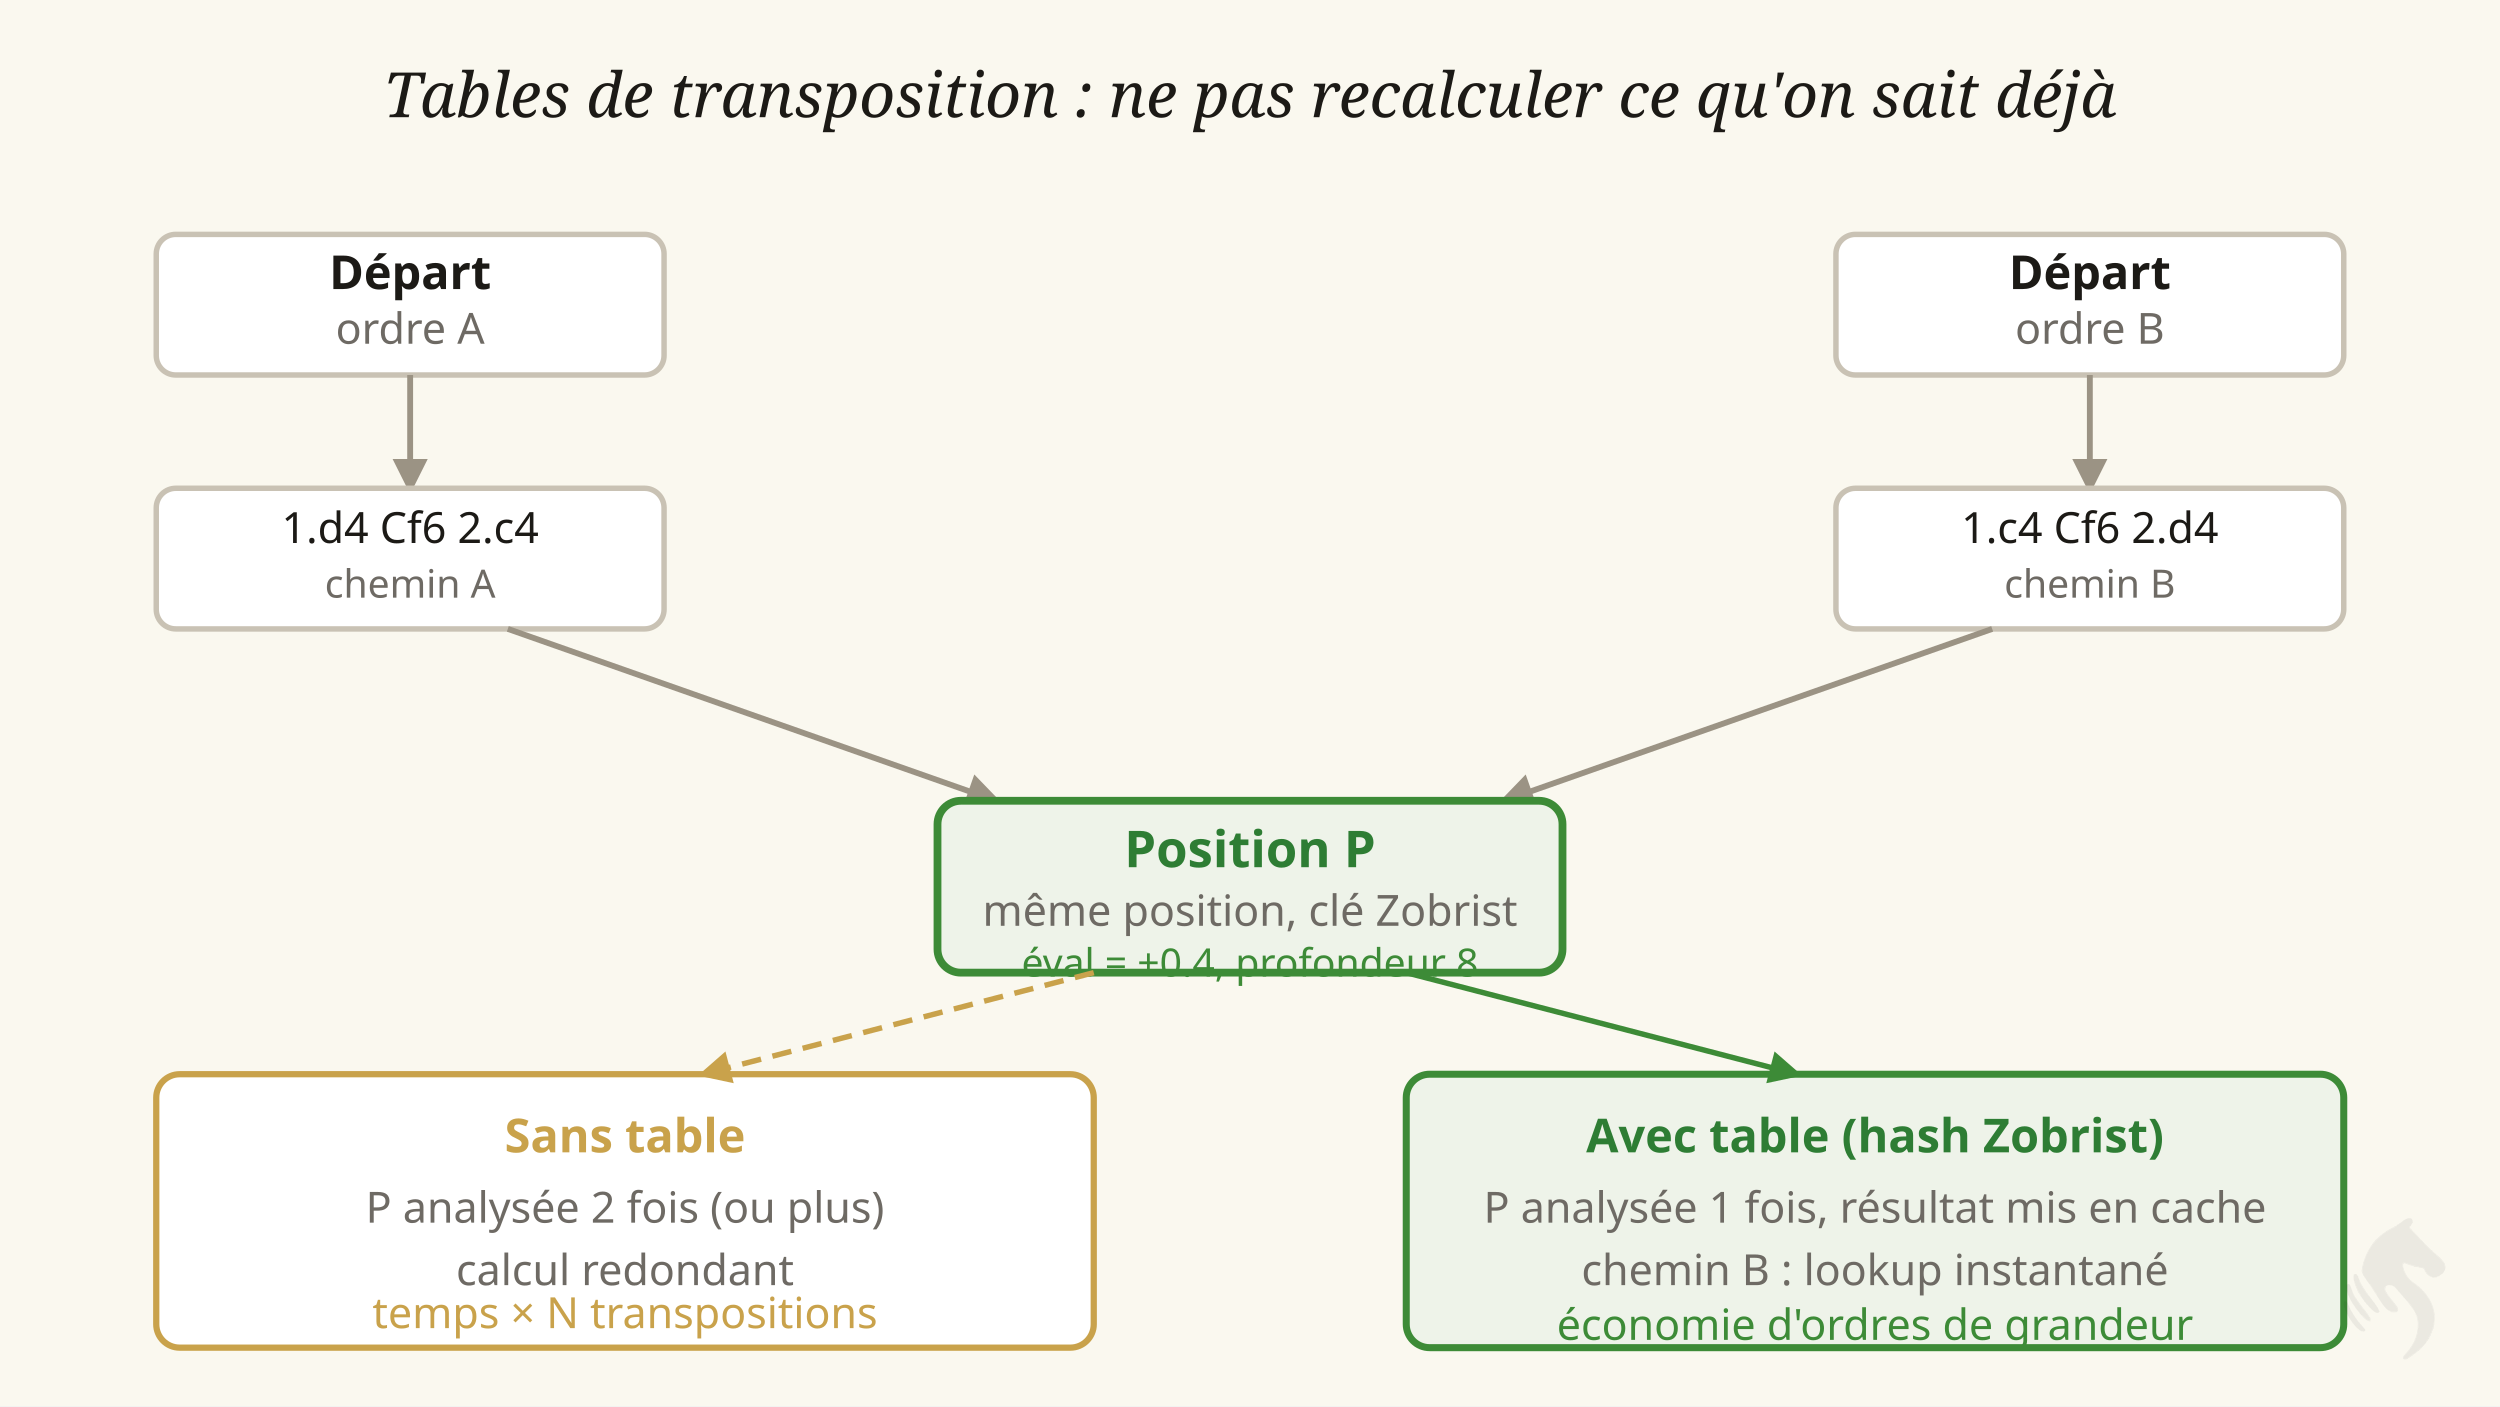
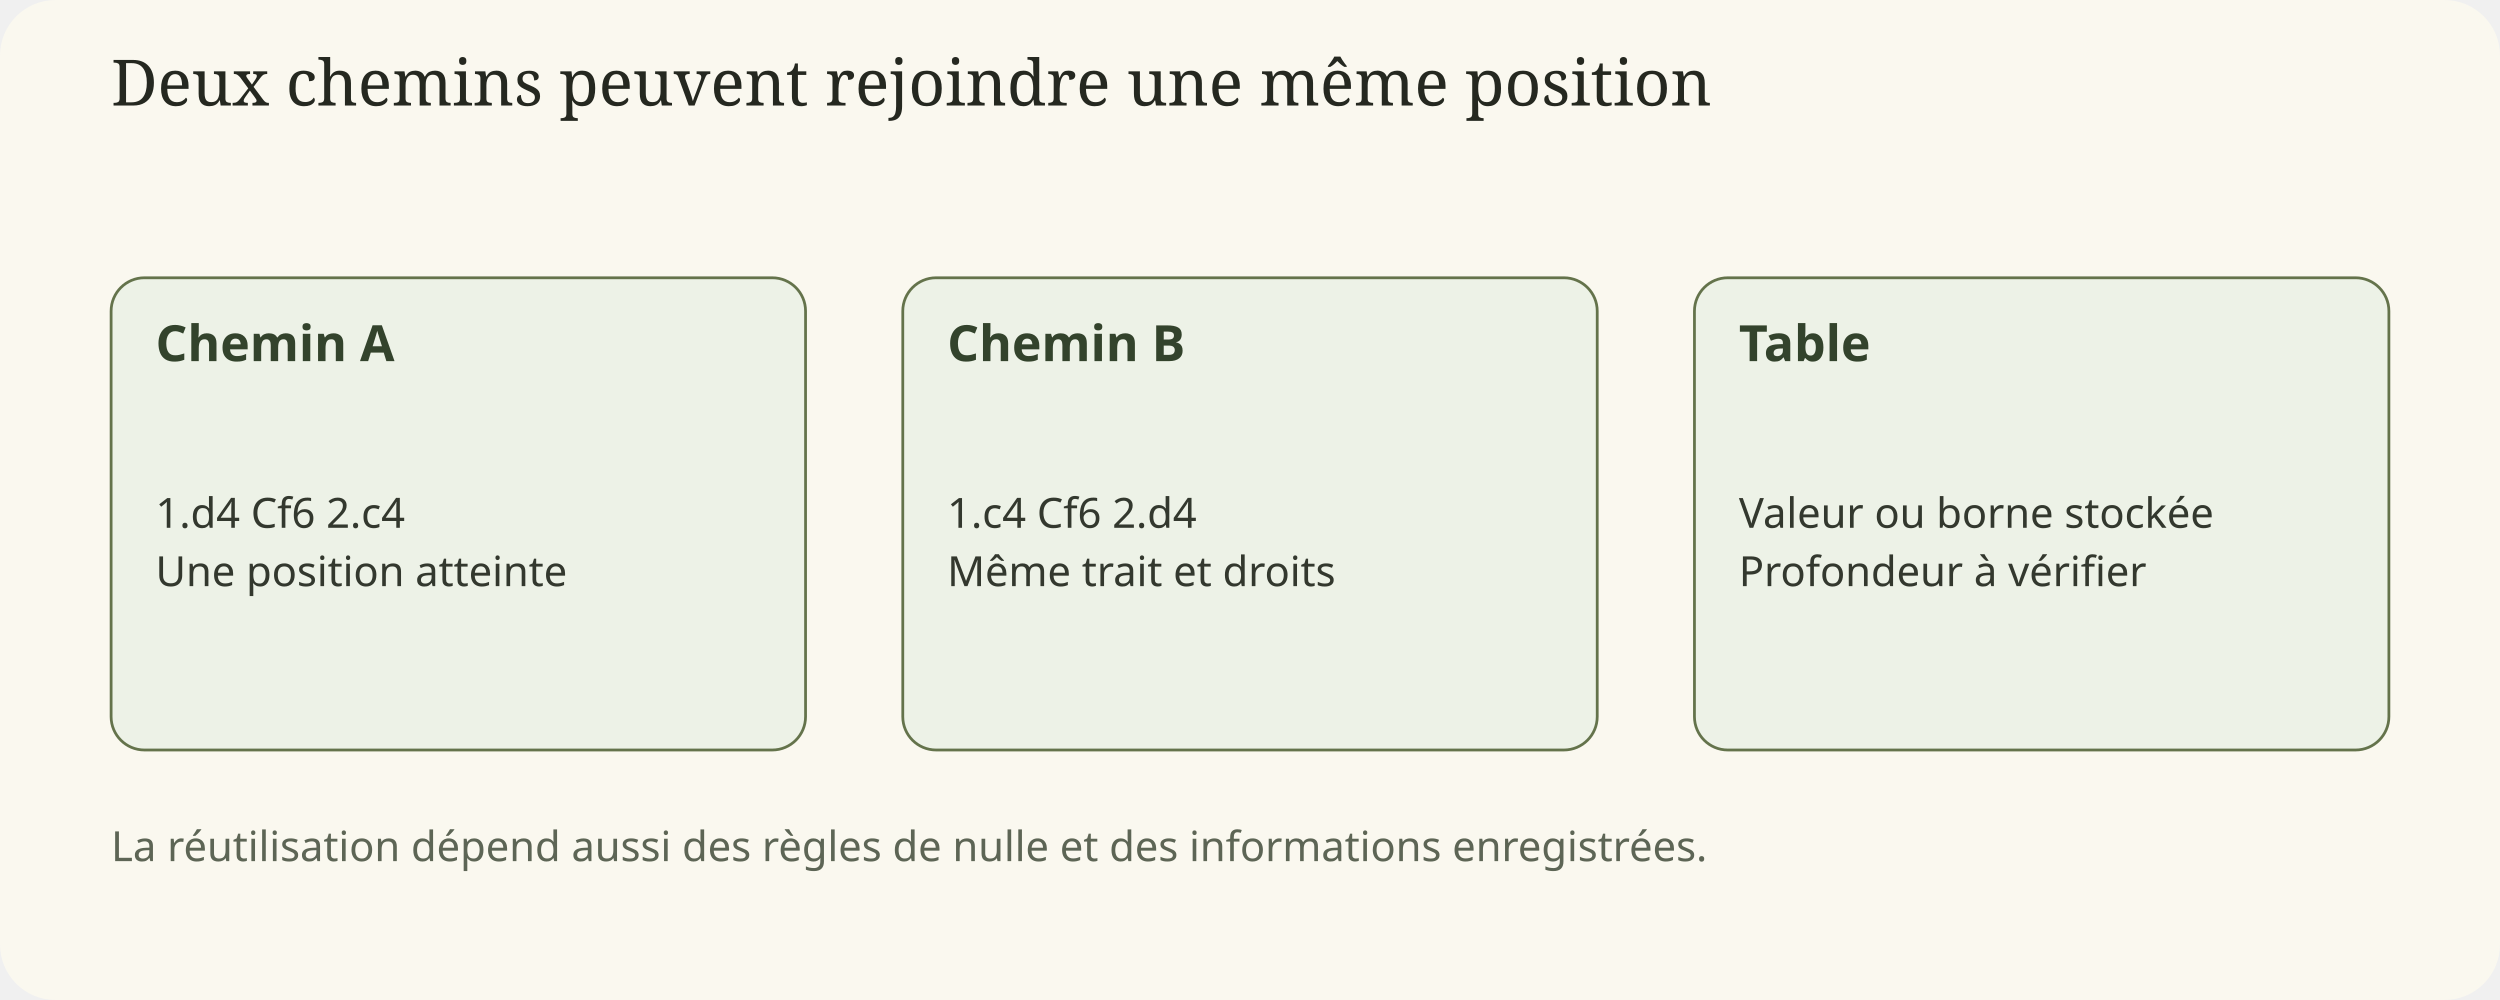
- <svg xmlns="http://www.w3.org/2000/svg" width="640" height="360" viewBox="0 0 640 360" role="img" aria-labelledby="mm4">
-   <rect width="640" height="360" fill="#faf8ef" />
-   <text x="320" y="30" text-anchor="middle" font-family="Georgia, serif" font-size="16" font-style="italic" fill="#1c1a16">Tables de transposition : ne pas recalculer ce qu'on sait déjà</text>
-   <rect x="40" y="60" width="130" height="36" rx="5" fill="#fff" stroke="#c9c2b4" stroke-width="1.4" />
-   <text x="105" y="74" text-anchor="middle" font-family="system-ui, sans-serif" font-size="12" font-weight="700" fill="#1c1a16">Départ</text>
-   <text x="105" y="88" text-anchor="middle" font-family="system-ui, sans-serif" font-size="11" fill="#6e6a64">ordre A</text>
-   <line x1="105" y1="96" x2="105" y2="125" stroke="#9b9384" stroke-width="1.5" marker-end="url(#arrn)" />
-   <rect x="40" y="125" width="130" height="36" rx="5" fill="#fff" stroke="#c9c2b4" stroke-width="1.4" />
-   <text x="105" y="139" text-anchor="middle" font-family="system-ui, sans-serif" font-size="11" fill="#1c1a16">1.d4 Cf6 2.c4</text>
-   <text x="105" y="153" text-anchor="middle" font-family="system-ui, sans-serif" font-size="10" fill="#6e6a64">chemin A</text>
-   <rect x="470" y="60" width="130" height="36" rx="5" fill="#fff" stroke="#c9c2b4" stroke-width="1.4" />
-   <text x="535" y="74" text-anchor="middle" font-family="system-ui, sans-serif" font-size="12" font-weight="700" fill="#1c1a16">Départ</text>
-   <text x="535" y="88" text-anchor="middle" font-family="system-ui, sans-serif" font-size="11" fill="#6e6a64">ordre B</text>
-   <line x1="535" y1="96" x2="535" y2="125" stroke="#9b9384" stroke-width="1.5" marker-end="url(#arrn)" />
-   <rect x="470" y="125" width="130" height="36" rx="5" fill="#fff" stroke="#c9c2b4" stroke-width="1.4" />
-   <text x="535" y="139" text-anchor="middle" font-family="system-ui, sans-serif" font-size="11" fill="#1c1a16">1.c4 Cf6 2.d4</text>
-   <text x="535" y="153" text-anchor="middle" font-family="system-ui, sans-serif" font-size="10" fill="#6e6a64">chemin B</text>
-   <line x1="130" y1="161" x2="255" y2="205" stroke="#9b9384" stroke-width="1.5" marker-end="url(#arrn)" />
-   <line x1="510" y1="161" x2="385" y2="205" stroke="#9b9384" stroke-width="1.5" marker-end="url(#arrn)" />
-   <rect x="240" y="205" width="160" height="44" rx="6" fill="#eef3e9" stroke="#3d8b37" stroke-width="2" />
-   <text x="320" y="222" text-anchor="middle" font-family="system-ui, sans-serif" font-size="13" font-weight="700" fill="#2e7d34">Position P</text>
-   <text x="320" y="237" text-anchor="middle" font-family="system-ui, sans-serif" font-size="11" fill="#6e6a64">même position, clé Zobrist</text>
-   <text x="320" y="250" text-anchor="middle" font-family="system-ui, sans-serif" font-size="10" fill="#3d8b37">éval = +0.4, profondeur 8</text>
-   <rect x="40" y="275" width="240" height="70" rx="6" fill="#fff" stroke="#c9a24b" stroke-width="1.6" />
-   <text x="160" y="295" text-anchor="middle" font-family="system-ui, sans-serif" font-size="12" font-weight="700" fill="#c9a24b">Sans table</text>
-   <text x="160" y="313" text-anchor="middle" font-family="system-ui, sans-serif" font-size="11" fill="#6e6a64">P analysée 2 fois (ou plus)</text>
-   <text x="160" y="329" text-anchor="middle" font-family="system-ui, sans-serif" font-size="11" fill="#6e6a64">calcul redondant</text>
-   <text x="160" y="340" text-anchor="middle" font-family="system-ui, sans-serif" font-size="11" fill="#c9a24b">temps × N transpositions</text>
-   <rect x="360" y="275" width="240" height="70" rx="6" fill="#eef3e9" stroke="#3d8b37" stroke-width="1.8" />
-   <text x="480" y="295" text-anchor="middle" font-family="system-ui, sans-serif" font-size="12" font-weight="700" fill="#2e7d34">Avec table (hash Zobrist)</text>
-   <text x="480" y="313" text-anchor="middle" font-family="system-ui, sans-serif" font-size="11" fill="#6e6a64">P analysée 1 fois, résultat mis en cache</text>
-   <text x="480" y="329" text-anchor="middle" font-family="system-ui, sans-serif" font-size="11" fill="#6e6a64">chemin B : lookup instantané</text>
-   <text x="480" y="343" text-anchor="middle" font-family="system-ui, sans-serif" font-size="11" fill="#3d8b37">économie d'ordres de grandeur</text>
-   <line x1="280" y1="249" x2="180" y2="275" stroke="#c9a24b" stroke-width="1.4" stroke-dasharray="5 3" marker-end="url(#arra2)" />
-   <line x1="360" y1="249" x2="460" y2="275" stroke="#3d8b37" stroke-width="1.4" marker-end="url(#arrg3)" />
-   <defs>
-     <marker id="arrn" markerWidth="6" markerHeight="6" refX="5" refY="3" orient="auto">
-       <path d="M0,0 L0,6 L6,3 z" fill="#9b9384" />
-     </marker>
-     <marker id="arra2" markerWidth="6" markerHeight="6" refX="5" refY="3" orient="auto">
-       <path d="M0,0 L0,6 L6,3 z" fill="#c9a24b" />
-     </marker>
-     <marker id="arrg3" markerWidth="6" markerHeight="6" refX="5" refY="3" orient="auto">
-       <path d="M0,0 L0,6 L6,3 z" fill="#3d8b37" />
-     </marker>
-   </defs>
-   <g id="wm" opacity="0.07" transform="translate(600.0,311.9) scale(0.0416)" aria-hidden="true">
-     <g fill="#1e1e1e" fill-rule="evenodd">
-       <path d="M411.5-.5h-16a76 76 0 0 0-24.5 12q-.62-.7-1.5-1l-2 4a4 4 0 0 1-1.5-1 7 7 0 0 1-2.5 3.5 253 253 0 0 0-17 13q-1.42.93-2.5-.5-5.2 7.95-14.5 9a9.4 9.4 0 0 1-4 6q2.3.02 1.5 2A461 461 0 0 1 278.5 73q-13.2 7.95-26 16.5-1.59-1.38 0-3-2.35.35-4 2 .9.98 2 2-92.12 67.08-125.5 177a1316 1316 0 0 0-10 44 51.2 51.2 0 0 0 4.5 31q.1 3.33-2 1l4.5 11q1-2 2 0l5 10 1-1q6 10.95 13 21a651 651 0 0 1 18.5 25 3.4 3.4 0 0 1 1.5-3q21.52 33 43 66 .3 3.4-2.5 1v2a1542 1542 0 0 1 21 32q1 0 1 1a319 319 0 0 0 25 35 160 160 0 0 0 27 25 3.1 3.1 0 0 1 1-3q23.18 14.62 49 5.5 5-2.83 4-8.5-.15-4.6-1.5-9a618 618 0 0 0-55.5-73.5q3-.91 5 1.5a23.5 23.5 0 0 0-7-9q.63 2.4 2 4.5-.17 2.58-1.5.5a364 364 0 0 1-17.5-26.5 50 50 0 0 1-4.5-22.5q.9-4.71 3-9 .63 1.88 2.5 2a7 7 0 0 1 2-3q9.28-8.1 22-8a86 86 0 0 1 23 4.5 11 11 0 0 1 3 4.5q2.58-1.75 5 .5l21.5 23.5q.74 1.95.5 4 3.56 1 6 4a1094 1094 0 0 0 30 34.5l-1 1q3.7 2.7 7.5 5.5a23 23 0 0 1 2 5l5 3a22 22 0 0 0 5.5 8 11.5 11.5 0 0 0 4 4 3.9 3.9 0 0 0-2-3.5q1.7-1.12 3 .5a705 705 0 0 1 42 57.5q-.65 1.46-2 1.5a169 169 0 0 1 10 19 3.8 3.8 0 0 0-.5 4q1 2 2 0 1.4 2.05 2.5 4-.25-2.55.5-5a185 185 0 0 1 11 83q-1 2-2 0a9 9 0 0 0-1.5-4v9a2.3 2.3 0 0 0 1.5-1q.75 10.55-1 21a337 337 0 0 1-18 56l-2.5 3q-1.2-.69-1-2a36 36 0 0 0-4 7 5.2 5.2 0 0 0 3.5-4 4.3 4.3 0 0 1 0 4 350 350 0 0 1-33 52 1108 1108 0 0 1-30 35q-7.17 20.32 13.5 14.5a34 34 0 0 1 6-3 1496 1496 0 0 1 54-37 942 942 0 0 0 29-27q1.25-1.03 2 .5a11 11 0 0 0-3 4q1.35-1.65 2.5 0a29 29 0 0 1 4.5-6 40 40 0 0 0 9-10.5l6-4-1-1a25 25 0 0 1 8.5-7.5q-1.47-2.67 1-5 .22 4.17 2.5 1.5-1.94-3.13 2-4l-1-1q1.48-3.25 4-5.5a8 8 0 0 0-3-1q37.8-53.63 47.5-119 8.4-83.08-38-152a364 364 0 0 0-28-35q-1.03-1.25.5-2 3.58 2.23 2-1l-4-2a5 5 0 0 1-3-.5 484 484 0 0 0-70-58q-.7-.62-1-1.5 1.05-.43 2-1v-3a6 6 0 0 1-5-2q-.66-.1-1 .5 3.72 2.61 0 3-34.57-32.88-46-79.5.2-2.3 2-3v-4q-1.94 5.58-3.5 0-1-9 0-18 2.16-6.4 8.5-8a78 78 0 0 1 22 7.5 403 403 0 0 0 66 18l9 3q-2.45.75-5 .5-1.59 1.6 0 3a16 16 0 0 1 6.5-1 7.3 7.3 0 0 1 2 3q1.38-2.6 3.5-2-1.1-2.32-4-2.5 15.09-2.3 25.5 8.5 5.35 10.23 10 21 12.95 20.94 36.5 28.5-1.88.63-2 2.5a30 30 0 0 0 12.5 3q4.43-.1 8-2 3.2 3.87 5.5-1 1.2.69 1 2a39 39 0 0 0 4.5-2l1 1q.69-1.87-1.5-2.5a12 12 0 0 0 7-3q1.88-1.1 3 .5 2.22-3.62 6-2a8.7 8.7 0 0 1 3-4 41 41 0 0 1 12-6.5l-2-1 5.5-3.5q.62.7 1.5 1 1.82-1.15 0-2.5 1.42-.93 2.5.5a5.8 5.8 0 0 1 .5-4 39 39 0 0 1 6-4.5q-1.55-2.25.5-4.5 3.25-3.5 5-8 1.38-.64 2.5-1-.8-1.05-2-1.5 1.85-5.82 3-11.5v-10h-1q-.85 6-2.5 12-.16-4.46.5-9a63 63 0 0 0-12.5-31 478 478 0 0 0-45.5-44.5q3.06.72 6 2.5-3.15-3.9-7-7.5l1-1q-1.4-1.05-2 .5 1.77 2.4-.5 4a781 781 0 0 1-67.5-65.5l1-.5a29 29 0 0 0 7 6 93 93 0 0 0-14-15 24.5 24.5 0 0 0-9-9.5l1-1a44 44 0 0 0-7-4.5q1.44 2.2 3.5 4 1 1.5 0 3l-72-76q-5.34-7.85 1.5-14.5 1.98-.8 2 1.5a69 69 0 0 1 6-3.5q-1.95-1.94 0-3.5a31 31 0 0 0 6-12q2.05.24 4-.5a79 79 0 0 0-1.5-17.5 94 94 0 0 0-5-10l-1 1a87 87 0 0 0-5.5-3" />
-       <path d="M325.5 44.5q-3.85 1.03-7 3.5a4.2 4.2 0 0 1-4.5-.5q-2.75 2.49-3.5 6-6.97 2.94-14 6-6.75 3.75-13.5 8-.62-.7-1.5-1a37.6 37.6 0 0 1-17 10.5 263 263 0 0 0-12 9.5q-1.59 1.62 0 3 12.8-8.55 26-16.5A461 461 0 0 0 327 46.5q.8-1.98-1.5-2m148 86-21-24a209 209 0 0 1-21-21.5l-8.5-8.5q-4.8-3.3-6-9-9.1-4.3-11.5-13a13 13 0 0 0 3-6q-.02-2.3-2-1.5-6.84 6.65-1.5 14.5l72 76q1-1.5 0-3a20 20 0 0 1-3.5-4m89 86a198 198 0 0 0-17.5-15q.4-2.17-.5-4-3.63-1.2-7-3a26 26 0 0 0-6-6 430 430 0 0 1-27-27.5 2.4 2.4 0 0 0-2-.5 29 29 0 0 1-7-6l-1 .5a781 781 0 0 0 67.5 65.5q2.27-1.6.5-4m-314-128a247 247 0 0 0-42 35.5 14.5 14.5 0 0 1-5 4l1 1a9.3 9.3 0 0 1-6 2.5 76 76 0 0 1-16 20q.3.88 1 1.5a9.4 9.4 0 0 0-5.5 6.5q-1-2-2 0-.93 1.42.5 2.5a25 25 0 0 0-6.5 8.5q-1.6 1.05-3.5 1.5 1.21.45 2 1.5a43 43 0 0 0-7 10 352 352 0 0 0-19.5 37 2.9 2.9 0 0 1-2.5 1 3.3 3.3 0 0 0 2 1.5 47 47 0 0 1-3.5 5.5l-12 34q-.98-1.8-1.5 0 1.4 1.9.5 4a33 33 0 0 1-3.5 5.5q.78.84 1 2a212 212 0 0 0-10 49.5 36 36 0 0 0 7 20q2.1 2.33 2-1a51.2 51.2 0 0 1-4.5-31 1316 1316 0 0 1 10-44q33.38-109.92 125.5-177-1.1-1.02-2-2m376 206q-.5-10.25-5-19.5 1.5-4.37-1.5-.5l-6.5-11q-5.55-3.6-7.5-10l-1 1q-3.75-5.75-9.5-9.5l1-1a850 850 0 0 0-9-7q1.14-2.04-1.5-3.5-1.08 1.43-2.5.5-2.84-1.65-2-4a5 5 0 0 0-3-.5 5 5 0 0 0-.5-3l-1 1a7 7 0 0 0-4.5-3 21 21 0 0 0-6-2.5 478 478 0 0 1 45.5 44.5 63 63 0 0 1 12.5 31q-.66 4.54-.5 9 1.65-6 2.5-12m-259 3v-1q-2.22-5.79 1-11.5l-2-2a67 67 0 0 0 1.5-5.5q.93 7.1 3.5 1-2.43-3.37 2-4a4.3 4.3 0 0 1 2.5 3q.45-1.21 1.5-2 2.3.75 4 2a326 326 0 0 1 28 10.5q11.4 3.22 23 6 1.05 1.6 1.5 3.5 1-4 2 0 1.08-1.43 2.5-.5-1.81 1.35 0 2.5 3.25-.47 7-2 1.85.03 3 1 5.83.22 11 2h5q2.55.25 5-.5l-9-3a403 403 0 0 1-66-18 78 78 0 0 0-22-7.5q-6.34 1.6-8.5 8-1 9 0 18 1.56 5.58 3.5 0m109 6a4.7 4.7 0 0 1 4 3q3.6-3.98 6 1l1-2 4 2a65 65 0 0 1 7.5 10q1.1 3.55 2.5 7-1.77 2.95 2 4 13.35 23.91 39 33 .12-1.87 2-2.5-23.55-7.56-36.5-28.5a305 305 0 0 0-10-21q-10.41-10.8-25.5-8.5 2.9.18 4 2.5m-410 86a9 9 0 0 0 1.5-4 310 310 0 0 0 37.5 86q-1.1 1.02-2 2a40 40 0 0 0 8.5 12 139 139 0 0 0 15 21q2.31 2.97 1.5 6 5.9 1.14 7.5 7 5.7 2.47 5 8 3.8 1.06 6.5 4 20.24 25.5 46 45.5a39 39 0 0 0 20 5 46 46 0 0 1 9-7.5 818 818 0 0 1-10-21.5q1.43-1.08.5-2.5a27 27 0 0 1-3.5-2 185 185 0 0 0-16-23.5q1.43-1.08.5-2.5a13.3 13.3 0 0 1-5.5-5 617 617 0 0 0-22.5-29v-4l-1 1a13 13 0 0 1-4.5-6 11.5 11.5 0 0 1-4-4q-.03 2.3-2 1.5A471 471 0 0 1 97 390.5q-1.8-3.04-.5-6 1.02.54 2 1a9 9 0 0 0-2-4.5q3.83-2.28-1-2.5a597 597 0 0 1-7-18.5l2-1a3.3 3.3 0 0 1-2-3.5 3.1 3.1 0 0 1-3-1q-7.35-19.46-24-8 1.03 2.34-.5 5a97 97 0 0 0 3.5 38" />
-       <path d="M365.5 301.5q-1.8.7-2 3 11.43 46.62 46 79.5 3.72-.39 0-3 .34-.6 1-.5-2.4-2.22-5-4.5l2-2q-2.45-.75-5-.5a8.4 8.4 0 0 0-.5-4q-1.72 1.44-3-1a28 28 0 0 1-3.5-6q-.5 2-1 0a143 143 0 0 1-18-31q-6.22-11.64-9-27a7 7 0 0 0-2-3m-211 174a45 45 0 0 1-9.5-15q-1 2-2 0a41 41 0 0 0-6-9l-1-5-1 1a989 989 0 0 1-17.5-25.5q.7-.62 1-1.5a7.7 7.7 0 0 1-5-6 163 163 0 0 1-15-29q-.98-.46-2-1-1.3 2.96.5 6a471 471 0 0 0 55.5 86.5q1.97.8 2-1.5m-90-86q-2.05 2.77 1.5 4 3.6 16.25 9.5 30.5-2.48 3.62 2 3.5 3.65 9.3 8 18.5l-1 1a11.4 11.4 0 0 1 6 8q-.7.62-1 1.5a10.5 10.5 0 0 1 3.5 5l1-1a62 62 0 0 0 7.5 13q.9-.98 2-2a310 310 0 0 1-37.5-86 9 9 0 0 1-1.5 4m48 210a3.9 3.9 0 0 0-2-3.5q1.7-1.12 3 .5a127 127 0 0 0 39 32q11.3 4.6 8.5-7a147 147 0 0 0-17-32 1467 1467 0 0 0-40-51 554 554 0 0 1-48.5-75l1-1q.84 5.22 6 5a51.6 51.6 0 0 1-11.5-27l-1 2a159 159 0 0 0-11-31 14.3 14.3 0 0 0-10.5-8q-3.2.01-6 1.5-2.85 3.45-6 6.5-.87 16.85 3 33.5a3.6 3.6 0 0 1-2 2q1.38.56 2.5 1.5 3.15 9.81 6.5 19.5-1.21.45-2 1.5a29 29 0 0 0 5.5 7A256 256 0 0 0 55.5 525l-2 1a6.4 6.4 0 0 0 4 1.5 332 332 0 0 0 38.5 53l3.5 5.5-1 1q1.9 1.67 3.5.5a36 36 0 0 0 10.5 12m303-214q-.95.57-2 1 .3.88 1 1.5a484 484 0 0 1 70 58q1.42.72 3 .5a43 43 0 0 0-10-12.5l1-1q-2.66 1.47-5-1a36 36 0 0 0-10-10q1.81-1.35 0-2.5a8 8 0 0 1-3.5 0q-4.57-5.7-10-8a13 13 0 0 0-6.5-5.5 11.5 11.5 0 0 1-3.5-4.5q-.62.7-1.5 1a17.7 17.7 0 0 0-8-5.5q-2.84-1.65-2-4-7.47-2.25-13-7.5m-254 24a526 526 0 0 1 23.5 37 55 55 0 0 1 9 15l1-1a65 65 0 0 0 8.5 13q2.8 2.4 2.5-1-21.48-33-43-66a3.4 3.4 0 0 0-1.5 3m111 63q.16-.93 1-1.5a7 7 0 0 1-3.5-2.5 17.5 17.5 0 0 0-5.5-8q3.7-4.18-2.5-5a41 41 0 0 1-7.5-18.5l2-3a7.2 7.2 0 0 1-2-4.5 3.1 3.1 0 0 0 3-1 37 37 0 0 0-1-7q-1.87-.12-2.5-2a36 36 0 0 0-3 9 50 50 0 0 0 4.5 22.5 364 364 0 0 0 17.5 26.5q1.33 2.08 1.5-.5-1.37-2.1-2-4.5m-272 45v19q2.55 12.15 7 24 15.37 37.49 37 68a54 54 0 0 0 9 12.5q-1.58 2.58 2 3l-1 1 5.5 4.5a82 82 0 0 0 9 12q6.5 6.26 12.5 13 9.5 6.75 17.5 15l1-1q4.56 3.52 9 7l1-2a89 89 0 0 0 13.5 3.5q13.85-4.6 6.5-17.5-1.73 1.44-3-1a307 307 0 0 1-13.5-16 16 16 0 0 0-6-5.5q1.43-1.08.5-2.5a27.2 27.2 0 0 1-12.5-15 3.1 3.1 0 0 1-3-1q-7.5-10.25-15.5-20-.93-1.42.5-2.5a16 16 0 0 1-6-5.5 880 880 0 0 1-19-29.5q.7-.62 1-1.5a8 8 0 0 1-4-4 94 94 0 0 1-12.5-26l-1 1q-3.8-4.62-1.5-10a3.1 3.1 0 0 1-3-1 198 198 0 0 1-7-15.5l1-1a55 55 0 0 1-9-11q-2.85-1.46-6-2l3-1a22 22 0 0 0-9 2 11.4 11.4 0 0 0-4 6.5m277 51a48 48 0 0 0 12 5q-.57 3.66 2 2a5.3 5.3 0 0 1 3.5 3l1-2a45 45 0 0 0 26 0q.45 1.21 1.5 2 1.27-3.4 4-2 1.81-1.15 0-2.5l3-1.5a21 21 0 0 0 3.5-4q1.4-8.23-1.5-16 .3-.88 1-1.5-5.22-1.95-4-7a193 193 0 0 1-18-23.5 16 16 0 0 0-3.5-3q-4.05-7.43-9-12a284 284 0 0 0-14-17q-.75-1.58.5-3a19 19 0 0 1-6-4 4.35 4.35 0 0 0-5-1.5 618 618 0 0 1 55.5 73.5q1.35 4.4 1.5 9 1 5.67-4 8.5-25.82 9.12-49-5.5a3.1 3.1 0 0 0-1 3m115-56a264 264 0 0 1 16 22q-1.7 3.04 1.5 1a494 494 0 0 1 16.5 23l7 10q1.35-.04 2-1.5a705 705 0 0 0-42-57.5q-1.3-1.62-3-.5a3.9 3.9 0 0 1 2 3.5" />
-       <path d="M112.5 599.5q7 9.5 16 17 2 0 2 2 6.9 3.77 11 8.5l13 5.5a5.7 5.7 0 0 0 6 0q2.07 3.94 4 0-3.37-1.23-.5-3 .22-6.86.5-13.5l-3-3.5 3-2.5q-4.58-.9-7.5-4.5a79 79 0 0 0-10.5-16.5q2.67 1.47 5-1a12 12 0 0 1-8.5-3.5 92 92 0 0 0-17.5-23.5l2-1-6.5-4.5a2294 2294 0 0 1-34.5-47q-1 0-1-1-5.27-4.75-4-11.5-2.25-3.25-3.5.5A227 227 0 0 1 61.5 469q.84-.57 1-1.5-5.16.22-6-5l-1 1a554 554 0 0 0 48.5 75 1467 1467 0 0 1 40 51q10.5 14.98 17 32 2.8 11.6-8.5 7a127 127 0 0 1-39-32q-1.3-1.62-3-.5a3.9 3.9 0 0 1 2 3.5m335-4a3349 3349 0 0 1 7.5 35q2.3 19.53.5 39a9 9 0 0 1 1.5 4q1 2 2 0a185 185 0 0 0-11-83q-.75 2.45-.5 5m44-147q1.58 3.23-2 1-1.53.75-.5 2a364 364 0 0 1 28 35q46.4 68.92 38 152-9.7 65.37-47.5 119 1.46.15 3 1a12 12 0 0 0 3.5-6q1.58 1.52 3.5.5-1.16-8.12 7-11-1.6-1.75 1-2.5-.12-8.5 6-14-.81-.1-1-1a3.1 3.1 0 0 1 3-1 5.4 5.4 0 0 1 3-5.5q-1.2-.45-2-1.5a67 67 0 0 0 4.5-10l1 2a9 9 0 0 1 2.5-5l-1-2a6.3 6.3 0 0 1 4-.5 6.5 6.5 0 0 0-3-3 225 225 0 0 1 11-24.5q-.53-1.8-1.5 0-.3-4.51 1-9l1 1a67 67 0 0 0 1.5-13q7.4-.7 1-5a232 232 0 0 0 2-53l.5-5q.57.84 1.5 1a8 8 0 0 0-2.5-5q-6.56-49.08-31.5-89 2.03-1.77-.5-3l-1 1a696 696 0 0 1-17.5-26q-2.18-1.53-1-3.5-3.93-.91-5-4.5-1.26-.5-1-2a69 69 0 0 0-6.5-5q-.69-1.87 1.5-2.5a14 14 0 0 0-4-2.5m-36 230a273 273 0 0 1-13.5 57q-1.4.82-2.5 2 2.69 6.4-4 8.5l2 1a30 30 0 0 0-3 8.5q-.2 1.31 1 2l2.5-3a337 337 0 0 0 18-56 89 89 0 0 0 1-21q-.57.84-1.5 1m-25 84a185 185 0 0 1-24 38l-2.5 6a25 25 0 0 0-6.5 7q-13.95 16.7-28.5 33-1.16 4.05-3.5 7.5-1.35 4.25-1 8a16 16 0 0 1 6 5.5h14a20 20 0 0 1 10-3.5q1.71-1.12 0-2.5a81 81 0 0 0 18.5-12q.62.7 1.5 1a71 71 0 0 1 2-4q1-2 2 0 1.7-4.54 4.5-1a38 38 0 0 1 4.5-6.5 189 189 0 0 0 30.5-23.5q4.55 3.9 4-3a4.6 4.6 0 0 1 4.5-2v-3a5 5 0 0 0 3-.5 41 41 0 0 1 3-5.5 11 11 0 0 1 3-4q-.75-1.53-2-.5a942 942 0 0 1-29 27 1496 1496 0 0 0-54 37 34 34 0 0 0-6 3q-20.67 5.82-13.5-14.5a1108 1108 0 0 0 30-35 350 350 0 0 0 33-52 4.3 4.3 0 0 0 0-4 5.2 5.2 0 0 1-3.5 4" />
-     </g>
-   </g>
+ <svg xmlns="http://www.w3.org/2000/svg" viewBox="0 0 900 360" role="img" aria-labelledby="titre">
+   <rect width="900" height="360" rx="20" fill="#faf8ef" />
+   <text x="40" y="38" font-family="Georgia,serif" font-size="23" fill="#252820">Deux chemins peuvent rejoindre une même position</text>
+   <rect x="40" y="100" width="250" height="170" rx="12" fill="#edf2e7" stroke="#64734b" />
+   <text x="56" y="130" font-family="system-ui,sans-serif" font-size="18" font-weight="600" fill="#33432c">Chemin A</text>
+   <text x="56" y="190" font-family="system-ui,sans-serif" font-size="15" fill="#33382e">1.d4 Cf6 2.c4</text>
+   <text x="56" y="211" font-family="system-ui,sans-serif" font-size="15" fill="#33382e">Une position atteinte</text>
+   <rect x="325" y="100" width="250" height="170" rx="12" fill="#edf2e7" stroke="#64734b" />
+   <text x="341" y="130" font-family="system-ui,sans-serif" font-size="18" font-weight="600" fill="#33432c">Chemin B</text>
+   <text x="341" y="190" font-family="system-ui,sans-serif" font-size="15" fill="#33382e">1.c4 Cf6 2.d4</text>
+   <text x="341" y="211" font-family="system-ui,sans-serif" font-size="15" fill="#33382e">Même trait et droits</text>
+   <rect x="610" y="100" width="250" height="170" rx="12" fill="#edf2e7" stroke="#64734b" />
+   <text x="626" y="130" font-family="system-ui,sans-serif" font-size="18" font-weight="600" fill="#33432c">Table</text>
+   <text x="626" y="190" font-family="system-ui,sans-serif" font-size="15" fill="#33382e">Valeur ou borne stockée</text>
+   <text x="626" y="211" font-family="system-ui,sans-serif" font-size="15" fill="#33382e">Profondeur à vérifier</text>
+   <text x="40" y="310" font-family="system-ui,sans-serif" font-size="15" fill="#5d6555">La réutilisation dépend aussi des règles de nulle et des informations enregistrées.</text>
</svg>
